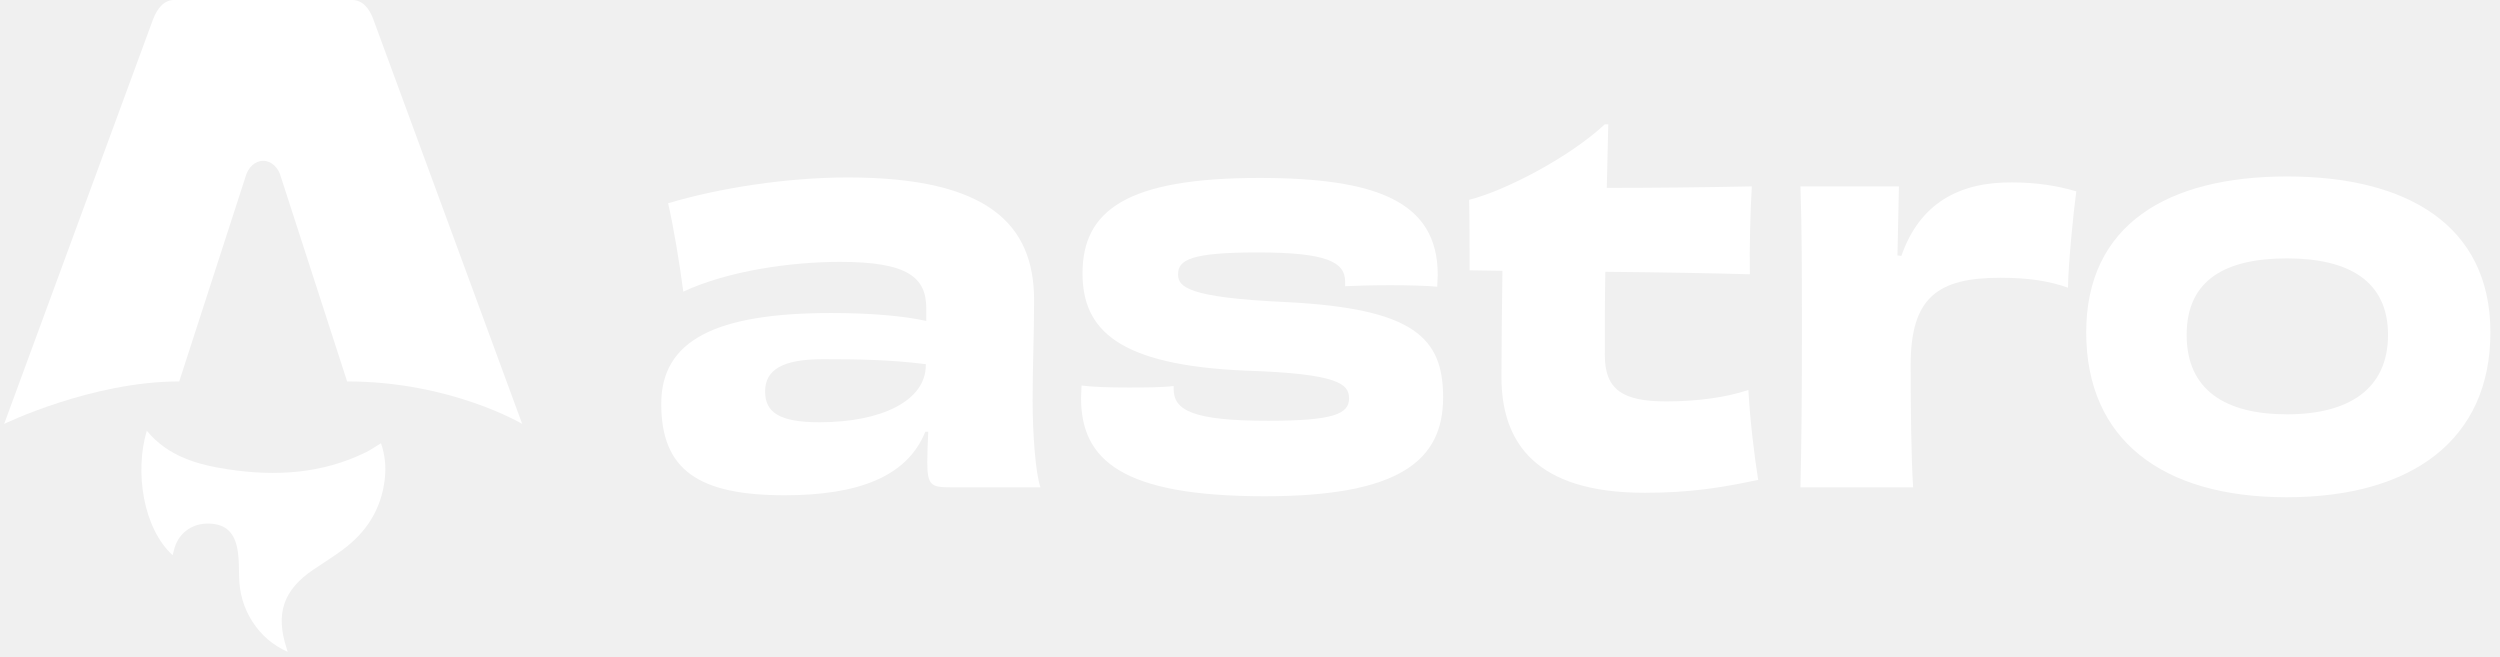
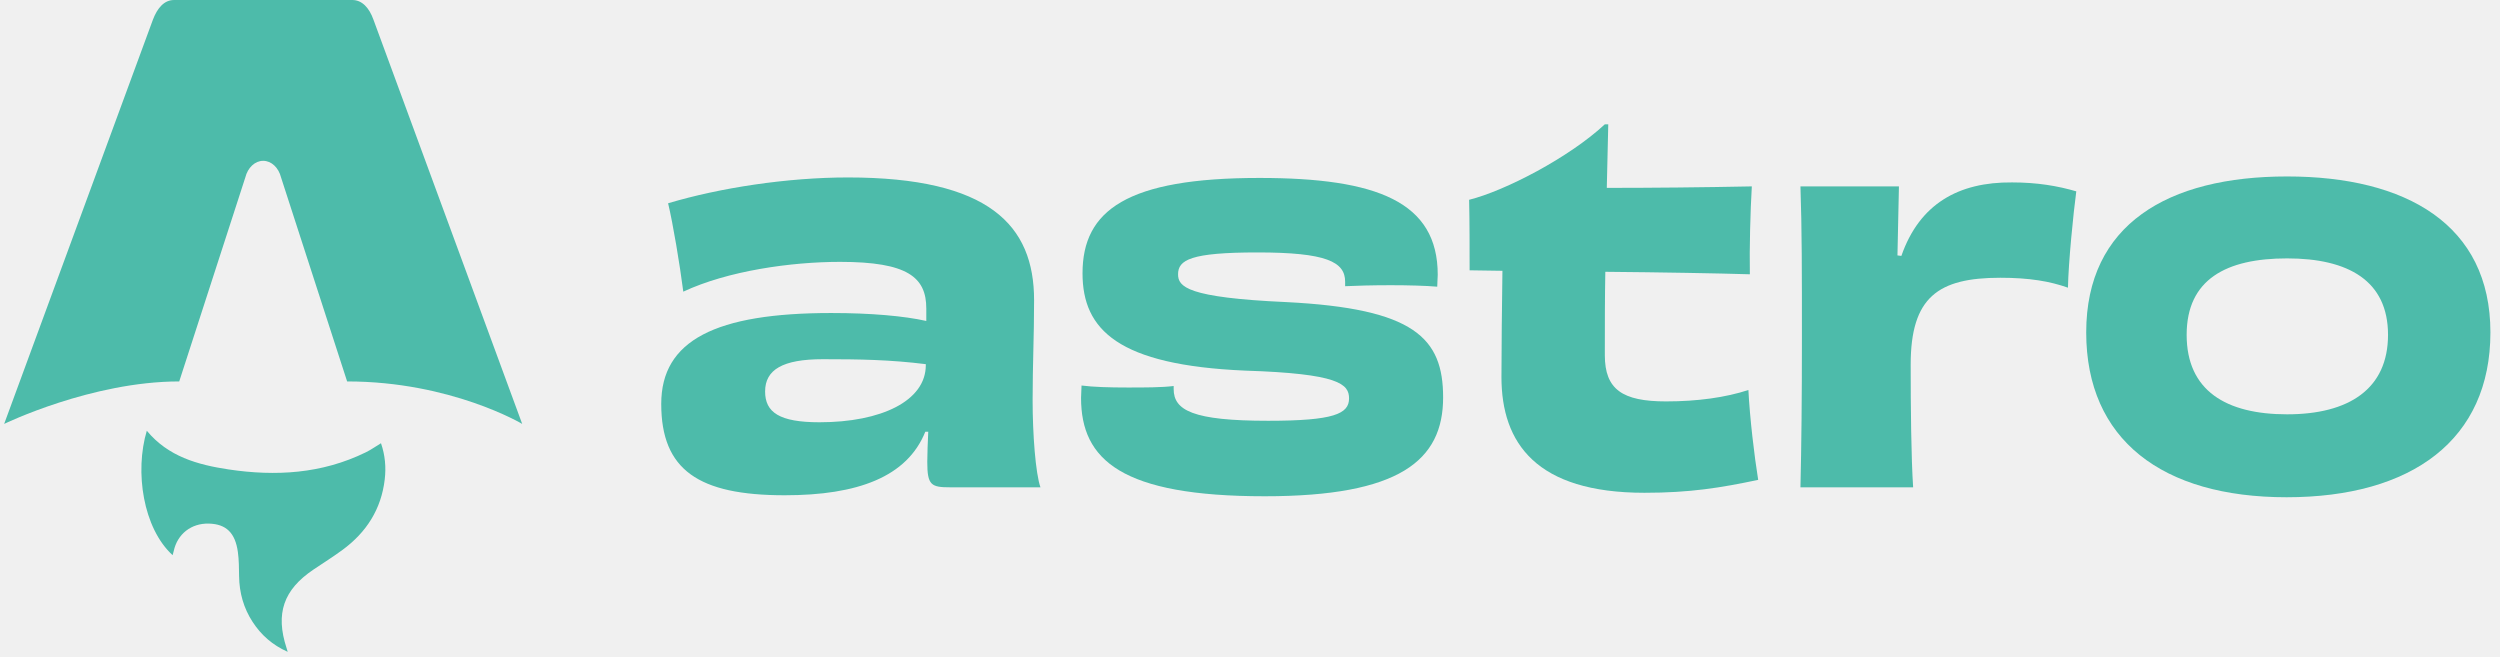
<svg xmlns="http://www.w3.org/2000/svg" width="301" height="79" viewBox="0 0 301 79" fill="none">
-   <path d="M20.787 66.846C17.232 63.605 16.195 56.795 17.675 51.861C20.243 54.972 23.801 55.957 27.486 56.513C33.175 57.372 38.762 57.051 44.047 54.457C44.651 54.16 45.21 53.765 45.871 53.365C46.367 54.8 46.496 56.249 46.322 57.724C45.901 61.315 44.11 64.089 41.26 66.191C40.121 67.033 38.915 67.784 37.738 68.578C34.123 71.015 33.144 73.873 34.503 78.031C34.535 78.132 34.564 78.233 34.637 78.481C32.791 77.656 31.443 76.457 30.415 74.879C29.33 73.214 28.814 71.372 28.787 69.379C28.773 68.409 28.773 67.431 28.642 66.475C28.323 64.144 27.226 63.1 25.16 63.04C23.038 62.978 21.361 64.286 20.916 66.346C20.882 66.504 20.832 66.66 20.783 66.844L20.787 66.846Z" fill="white" />
-   <path d="M0.5 51.039C0.5 51.039 11.025 45.925 21.579 45.925L29.537 21.359C29.835 20.171 30.705 19.363 31.687 19.363C32.669 19.363 33.539 20.171 33.837 21.359L41.794 45.925C54.294 45.925 62.873 51.039 62.873 51.039C62.873 51.039 44.996 2.459 44.961 2.361C44.448 0.925 43.582 0 42.414 0H20.961C19.794 0 18.962 0.925 18.414 2.361C18.376 2.457 0.5 51.039 0.5 51.039Z" fill="white" />
-   <path d="M111.467 43.965C111.467 48.27 106.099 50.841 98.667 50.841C93.83 50.841 92.119 49.645 92.119 47.134C92.119 44.503 94.243 43.248 99.08 43.248C103.445 43.248 107.161 43.307 111.467 43.846V43.965ZM111.526 38.644C108.872 38.046 104.861 37.687 100.082 37.687C86.161 37.687 79.613 40.976 79.613 48.629C79.613 56.581 84.096 59.63 94.478 59.63C103.268 59.63 109.226 57.418 111.408 51.977H111.762C111.703 53.292 111.644 54.608 111.644 55.624C111.644 58.434 112.116 58.673 114.417 58.673H125.271C124.681 56.999 124.327 52.276 124.327 48.21C124.327 43.846 124.504 40.557 124.504 36.133C124.504 27.105 119.077 21.365 102.088 21.365C94.773 21.365 86.633 22.62 80.439 24.474C81.029 26.925 81.855 31.888 82.268 35.116C87.636 32.605 95.245 31.529 101.144 31.529C109.285 31.529 111.526 33.382 111.526 37.149V38.644Z" fill="white" />
-   <path d="M141.308 46.476C139.833 46.656 137.828 46.656 135.763 46.656C133.58 46.656 131.575 46.596 130.218 46.416C130.218 46.895 130.159 47.433 130.159 47.911C130.159 55.385 135.055 59.75 152.28 59.75C168.502 59.75 173.752 55.445 173.752 47.852C173.752 40.677 170.272 37.149 154.875 36.372C142.901 35.834 141.839 34.518 141.839 33.024C141.839 31.29 143.373 30.393 151.395 30.393C159.713 30.393 161.954 31.529 161.954 33.92V34.459C163.134 34.399 165.258 34.339 167.44 34.339C169.505 34.339 171.746 34.399 173.044 34.518C173.044 33.98 173.103 33.502 173.103 33.084C173.103 24.294 165.788 21.424 151.631 21.424C135.704 21.424 130.336 25.311 130.336 32.904C130.336 39.72 134.642 43.965 149.92 44.623C161.187 44.982 162.426 46.237 162.426 47.971C162.426 49.825 160.597 50.662 152.693 50.662C143.609 50.662 141.308 49.406 141.308 46.835V46.476Z" fill="white" />
-   <path d="M193.222 14.967C188.916 18.973 181.188 22.979 176.882 24.055C176.941 26.267 176.941 30.333 176.941 32.545L180.893 32.605C180.834 36.85 180.775 41.992 180.775 45.4C180.775 53.352 184.963 59.331 198 59.331C203.486 59.331 207.143 58.733 211.685 57.776C211.213 54.847 210.683 50.363 210.506 46.955C207.792 47.852 204.371 48.33 200.595 48.33C195.345 48.33 193.222 46.895 193.222 42.769C193.222 39.182 193.222 35.834 193.281 32.725C200.006 32.785 206.73 32.904 210.683 33.024C210.624 29.915 210.742 25.43 210.919 22.441C205.197 22.561 198.767 22.62 193.458 22.62C193.517 19.99 193.576 17.478 193.635 14.967H193.222Z" fill="white" />
-   <path d="M228.454 30.752C228.513 27.643 228.572 25.012 228.631 22.441H216.774C216.951 27.583 216.951 32.844 216.951 40.557C216.951 48.27 216.892 53.591 216.774 58.673H230.341C230.105 55.086 230.046 49.047 230.046 43.905C230.046 35.774 233.35 33.442 240.841 33.442C244.322 33.442 246.799 33.861 248.982 34.638C249.041 31.589 249.631 25.67 249.985 23.039C247.743 22.381 245.265 21.963 242.257 21.963C235.827 21.903 231.108 24.534 228.925 30.811L228.454 30.752Z" fill="white" />
-   <path d="M287.518 40.318C287.518 46.835 282.799 49.884 275.366 49.884C267.992 49.884 263.273 47.014 263.273 40.318C263.273 33.622 268.051 31.11 275.366 31.11C282.74 31.11 287.518 33.801 287.518 40.318ZM299.846 40.019C299.846 27.045 289.7 21.245 275.366 21.245C260.973 21.245 251.18 27.045 251.18 40.019C251.18 52.934 260.324 59.869 275.307 59.869C290.408 59.869 299.846 52.934 299.846 40.019Z" fill="white" />
+   <path d="M20.787 66.846C17.232 63.605 16.195 56.795 17.675 51.861C20.243 54.972 23.801 55.957 27.486 56.513C33.175 57.372 38.762 57.051 44.047 54.457C44.651 54.16 45.21 53.765 45.871 53.365C46.367 54.8 46.496 56.249 46.322 57.724C45.901 61.315 44.11 64.089 41.26 66.191C40.121 67.033 38.915 67.784 37.738 68.578C34.123 71.015 33.144 73.873 34.503 78.031C34.535 78.132 34.564 78.233 34.637 78.481C32.791 77.656 31.443 76.457 30.415 74.879C29.33 73.214 28.814 71.372 28.787 69.379C28.773 68.409 28.773 67.431 28.642 66.475C28.323 64.144 27.226 63.1 25.16 63.04C23.038 62.978 21.361 64.286 20.916 66.346C20.882 66.504 20.832 66.66 20.783 66.844L20.787 66.846Z" fill="#4dbbaa" />
+   <path d="M0.5 51.039C0.5 51.039 11.025 45.925 21.579 45.925L29.537 21.359C29.835 20.171 30.705 19.363 31.687 19.363C32.669 19.363 33.539 20.171 33.837 21.359L41.794 45.925C54.294 45.925 62.873 51.039 62.873 51.039C62.873 51.039 44.996 2.459 44.961 2.361C44.448 0.925 43.582 0 42.414 0H20.961C19.794 0 18.962 0.925 18.414 2.361C18.376 2.457 0.5 51.039 0.5 51.039Z" fill="#4dbbaa" />
+   <path d="M111.467 43.965C111.467 48.27 106.099 50.841 98.667 50.841C93.83 50.841 92.119 49.645 92.119 47.134C92.119 44.503 94.243 43.248 99.08 43.248C103.445 43.248 107.161 43.307 111.467 43.846V43.965ZM111.526 38.644C108.872 38.046 104.861 37.687 100.082 37.687C86.161 37.687 79.613 40.976 79.613 48.629C79.613 56.581 84.096 59.63 94.478 59.63C103.268 59.63 109.226 57.418 111.408 51.977H111.762C111.703 53.292 111.644 54.608 111.644 55.624C111.644 58.434 112.116 58.673 114.417 58.673H125.271C124.681 56.999 124.327 52.276 124.327 48.21C124.327 43.846 124.504 40.557 124.504 36.133C124.504 27.105 119.077 21.365 102.088 21.365C94.773 21.365 86.633 22.62 80.439 24.474C81.029 26.925 81.855 31.888 82.268 35.116C87.636 32.605 95.245 31.529 101.144 31.529C109.285 31.529 111.526 33.382 111.526 37.149V38.644Z" fill="#4dbbaa" />
+   <path d="M141.308 46.476C139.833 46.656 137.828 46.656 135.763 46.656C133.58 46.656 131.575 46.596 130.218 46.416C130.218 46.895 130.159 47.433 130.159 47.911C130.159 55.385 135.055 59.75 152.28 59.75C168.502 59.75 173.752 55.445 173.752 47.852C173.752 40.677 170.272 37.149 154.875 36.372C142.901 35.834 141.839 34.518 141.839 33.024C141.839 31.29 143.373 30.393 151.395 30.393C159.713 30.393 161.954 31.529 161.954 33.92V34.459C163.134 34.399 165.258 34.339 167.44 34.339C169.505 34.339 171.746 34.399 173.044 34.518C173.044 33.98 173.103 33.502 173.103 33.084C173.103 24.294 165.788 21.424 151.631 21.424C135.704 21.424 130.336 25.311 130.336 32.904C130.336 39.72 134.642 43.965 149.92 44.623C161.187 44.982 162.426 46.237 162.426 47.971C162.426 49.825 160.597 50.662 152.693 50.662C143.609 50.662 141.308 49.406 141.308 46.835V46.476Z" fill="#4dbbaa" />
+   <path d="M193.222 14.967C188.916 18.973 181.188 22.979 176.882 24.055C176.941 26.267 176.941 30.333 176.941 32.545L180.893 32.605C180.834 36.85 180.775 41.992 180.775 45.4C180.775 53.352 184.963 59.331 198 59.331C203.486 59.331 207.143 58.733 211.685 57.776C211.213 54.847 210.683 50.363 210.506 46.955C207.792 47.852 204.371 48.33 200.595 48.33C195.345 48.33 193.222 46.895 193.222 42.769C193.222 39.182 193.222 35.834 193.281 32.725C200.006 32.785 206.73 32.904 210.683 33.024C210.624 29.915 210.742 25.43 210.919 22.441C205.197 22.561 198.767 22.62 193.458 22.62C193.517 19.99 193.576 17.478 193.635 14.967H193.222Z" fill="#4dbbaa" />
+   <path d="M228.454 30.752C228.513 27.643 228.572 25.012 228.631 22.441H216.774C216.951 27.583 216.951 32.844 216.951 40.557C216.951 48.27 216.892 53.591 216.774 58.673H230.341C230.105 55.086 230.046 49.047 230.046 43.905C230.046 35.774 233.35 33.442 240.841 33.442C244.322 33.442 246.799 33.861 248.982 34.638C249.041 31.589 249.631 25.67 249.985 23.039C247.743 22.381 245.265 21.963 242.257 21.963C235.827 21.903 231.108 24.534 228.925 30.811L228.454 30.752Z" fill="#4dbbaa" />
+   <path d="M287.518 40.318C287.518 46.835 282.799 49.884 275.366 49.884C267.992 49.884 263.273 47.014 263.273 40.318C263.273 33.622 268.051 31.11 275.366 31.11C282.74 31.11 287.518 33.801 287.518 40.318ZM299.846 40.019C299.846 27.045 289.7 21.245 275.366 21.245C260.973 21.245 251.18 27.045 251.18 40.019C251.18 52.934 260.324 59.869 275.307 59.869C290.408 59.869 299.846 52.934 299.846 40.019Z" fill="#4dbbaa" />
</svg>
